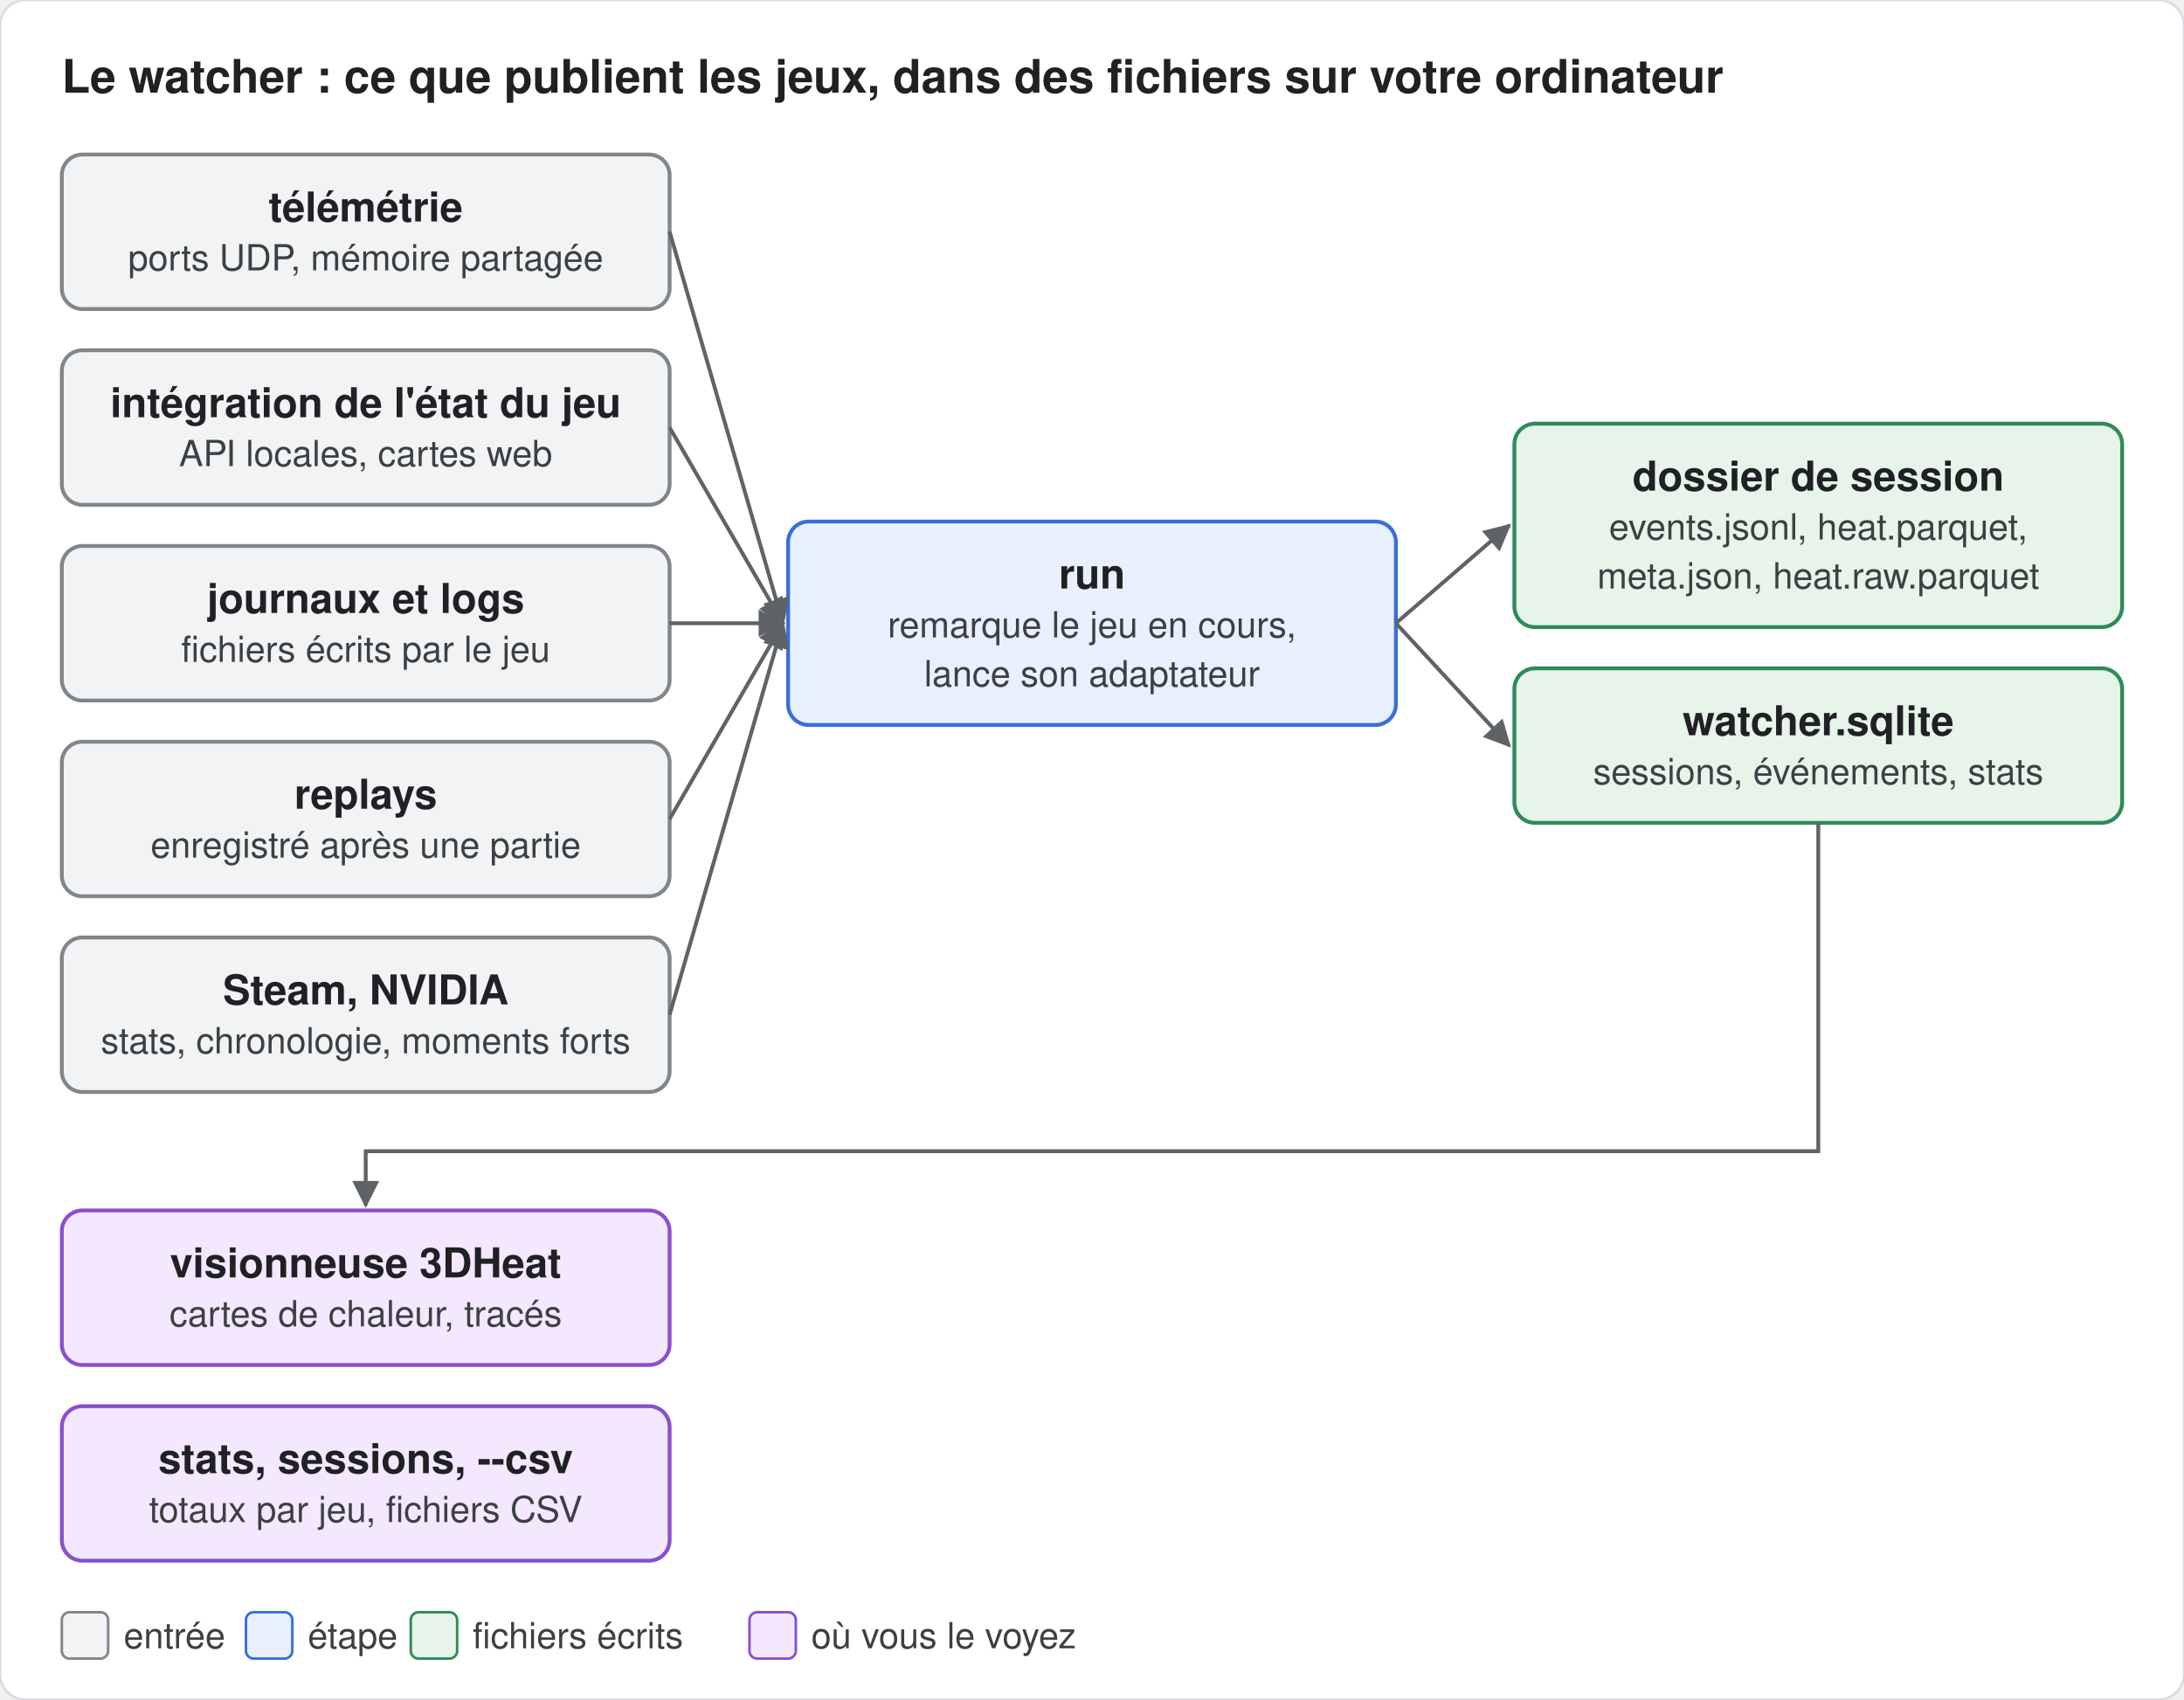
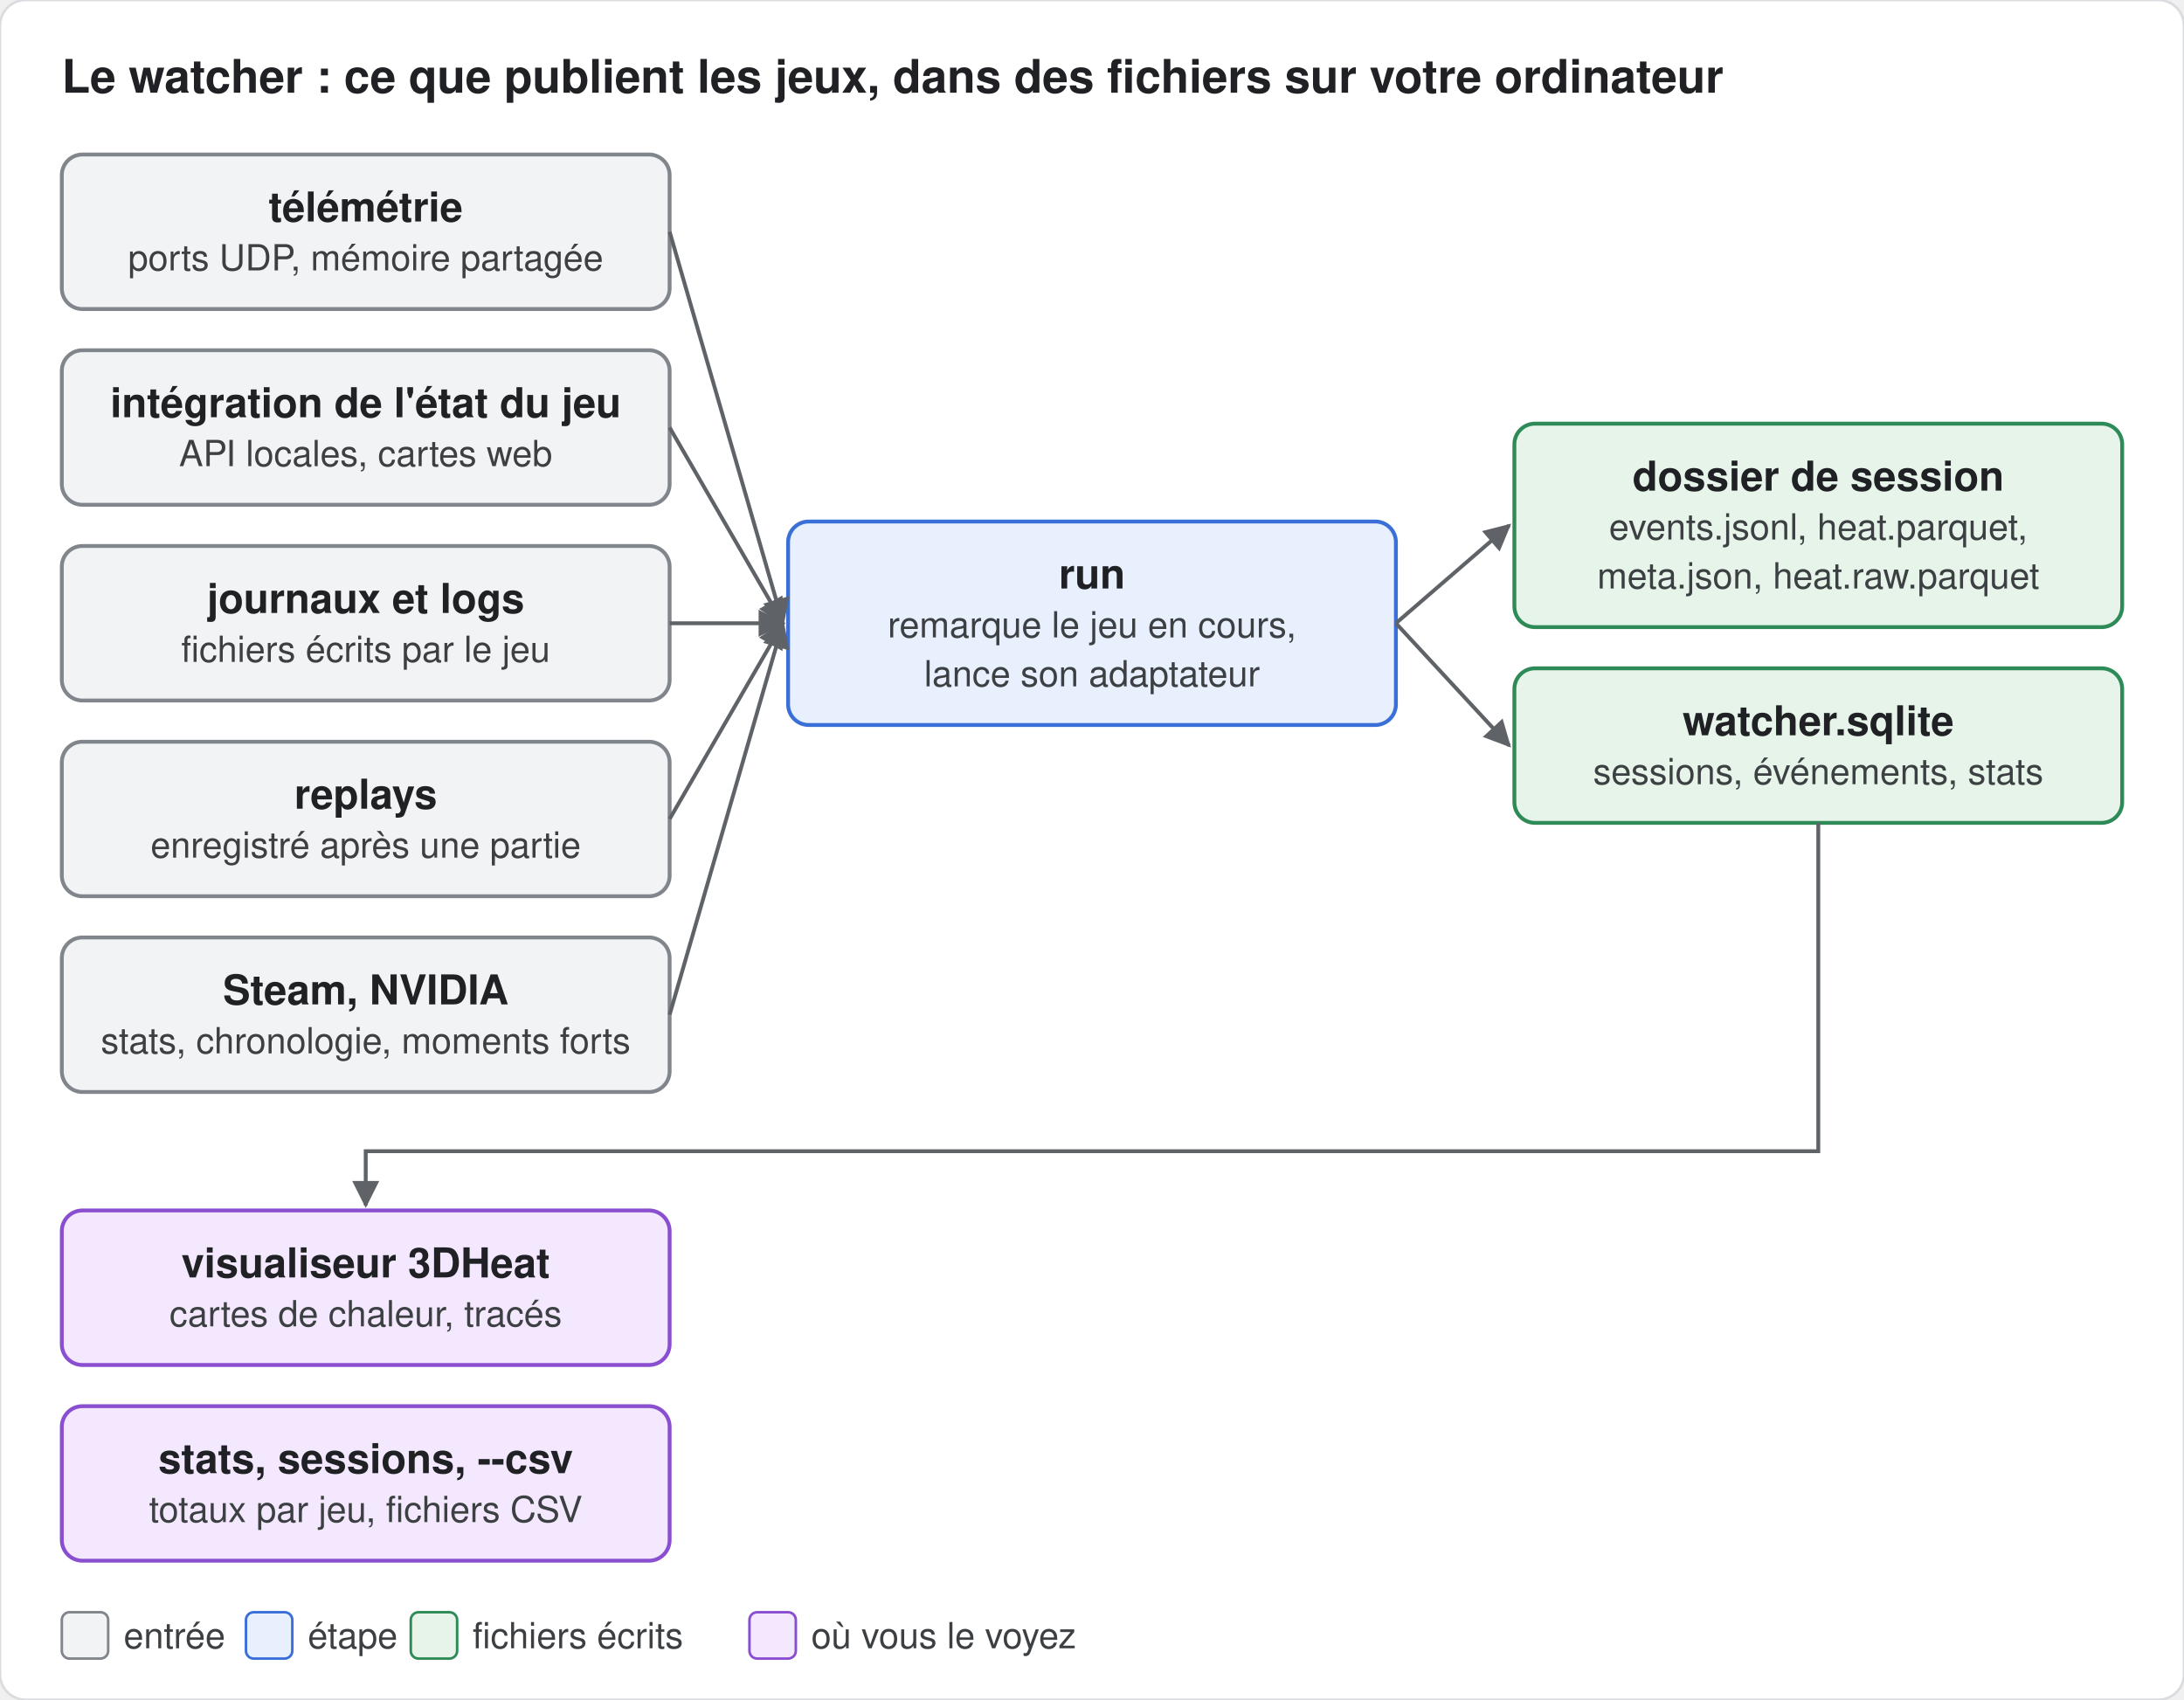
<svg xmlns="http://www.w3.org/2000/svg" width="848" height="660" viewBox="0 0 848 660" font-family="Segoe UI,Helvetica,Arial,sans-serif" role="img" aria-label="The watcher: what games publish, into files on your machine">
  <defs>
    <marker id="a" viewBox="0 0 10 10" refX="9" refY="5" markerWidth="7" markerHeight="7" orient="auto">
      <path d="M0,0 L10,5 L0,10 z" fill="#5f6368" />
    </marker>
  </defs>
  <rect width="848" height="660" rx="10" fill="#ffffff" stroke="#dadce0" />
  <text x="24" y="36" font-size="18" font-weight="600" fill="#202124">Le watcher : ce que publient les jeux, dans des fichiers sur votre ordinateur</text>
  <rect x="24" y="60.0" width="236" height="60" rx="8" fill="#f1f3f4" stroke="#80868b" stroke-width="1.5" />
  <text x="142.0" y="86.0" text-anchor="middle" font-weight="600" font-size="16" fill="#202124">télémétrie</text>
  <text x="142.0" y="105.0" text-anchor="middle" font-size="14" fill="#3c4043">ports UDP, mémoire partagée</text>
  <rect x="24" y="136.0" width="236" height="60" rx="8" fill="#f1f3f4" stroke="#80868b" stroke-width="1.5" />
  <text x="142.0" y="162.0" text-anchor="middle" font-weight="600" font-size="16" fill="#202124">intégration de l'état du jeu</text>
  <text x="142.0" y="181.0" text-anchor="middle" font-size="14" fill="#3c4043">API locales, cartes web</text>
  <rect x="24" y="212.0" width="236" height="60" rx="8" fill="#f1f3f4" stroke="#80868b" stroke-width="1.5" />
  <text x="142.0" y="238.0" text-anchor="middle" font-weight="600" font-size="16" fill="#202124">journaux et logs</text>
  <text x="142.0" y="257.0" text-anchor="middle" font-size="14" fill="#3c4043">fichiers écrits par le jeu</text>
  <rect x="24" y="288.0" width="236" height="60" rx="8" fill="#f1f3f4" stroke="#80868b" stroke-width="1.5" />
  <text x="142.0" y="314.0" text-anchor="middle" font-weight="600" font-size="16" fill="#202124">replays</text>
  <text x="142.0" y="333.0" text-anchor="middle" font-size="14" fill="#3c4043">enregistré après une partie</text>
  <rect x="24" y="364.0" width="236" height="60" rx="8" fill="#f1f3f4" stroke="#80868b" stroke-width="1.5" />
  <text x="142.0" y="390.0" text-anchor="middle" font-weight="600" font-size="16" fill="#202124">Steam, NVIDIA</text>
  <text x="142.0" y="409.0" text-anchor="middle" font-size="14" fill="#3c4043">stats, chronologie, moments forts</text>
  <rect x="306" y="202.5" width="236" height="79" rx="8" fill="#e8f0fe" stroke="#3b6fd8" stroke-width="1.5" />
  <text x="424.0" y="228.5" text-anchor="middle" font-weight="600" font-size="16" fill="#202124">run</text>
  <text x="424.0" y="247.5" text-anchor="middle" font-size="14" fill="#3c4043">remarque le jeu en cours,</text>
  <text x="424.0" y="266.5" text-anchor="middle" font-size="14" fill="#3c4043">lance son adaptateur</text>
  <rect x="588" y="164.5" width="236" height="79" rx="8" fill="#e6f4ea" stroke="#2e8b57" stroke-width="1.5" />
  <text x="706.0" y="190.5" text-anchor="middle" font-weight="600" font-size="16" fill="#202124">dossier de session</text>
  <text x="706.0" y="209.5" text-anchor="middle" font-size="14" fill="#3c4043">events.jsonl, heat.parquet,</text>
  <text x="706.0" y="228.5" text-anchor="middle" font-size="14" fill="#3c4043">meta.json, heat.raw.parquet</text>
  <rect x="588" y="259.5" width="236" height="60" rx="8" fill="#e6f4ea" stroke="#2e8b57" stroke-width="1.5" />
  <text x="706.0" y="285.5" text-anchor="middle" font-weight="600" font-size="16" fill="#202124">watcher.sqlite</text>
  <text x="706.0" y="304.5" text-anchor="middle" font-size="14" fill="#3c4043">sessions, événements, stats</text>
  <line x1="260" y1="90.0" x2="304" y2="242.0" stroke="#5f6368" stroke-width="1.5" marker-end="url(#a)" />
  <line x1="260" y1="166.0" x2="304" y2="242.0" stroke="#5f6368" stroke-width="1.5" marker-end="url(#a)" />
  <line x1="260" y1="242.0" x2="304" y2="242.0" stroke="#5f6368" stroke-width="1.5" marker-end="url(#a)" />
  <line x1="260" y1="318.0" x2="304" y2="242.0" stroke="#5f6368" stroke-width="1.5" marker-end="url(#a)" />
  <line x1="260" y1="394.0" x2="304" y2="242.0" stroke="#5f6368" stroke-width="1.5" marker-end="url(#a)" />
  <line x1="542" y1="242.0" x2="586" y2="204.0" stroke="#5f6368" stroke-width="1.5" marker-end="url(#a)" />
  <line x1="542" y1="242.0" x2="586" y2="289.5" stroke="#5f6368" stroke-width="1.5" marker-end="url(#a)" />
  <path d="M706.0,319.5 V447.0 H142.0 V468.0" fill="none" stroke="#5f6368" stroke-width="1.5" marker-end="url(#a)" />
  <rect x="24" y="470.0" width="236" height="60" rx="8" fill="#f3e8fd" stroke="#8a4fd0" stroke-width="1.5" />
-   <text x="142.0" y="496.0" text-anchor="middle" font-weight="600" font-size="16" fill="#202124">visionneuse 3DHeat</text>
+   <text x="142.0" y="496.0" text-anchor="middle" font-weight="600" font-size="16" fill="#202124">visualiseur 3DHeat</text>
  <text x="142.0" y="515.0" text-anchor="middle" font-size="14" fill="#3c4043">cartes de chaleur, tracés</text>
  <rect x="24" y="546.0" width="236" height="60" rx="8" fill="#f3e8fd" stroke="#8a4fd0" stroke-width="1.5" />
  <text x="142.0" y="572.0" text-anchor="middle" font-weight="600" font-size="16" fill="#202124">stats, sessions, --csv</text>
  <text x="142.0" y="591.0" text-anchor="middle" font-size="14" fill="#3c4043">totaux par jeu, fichiers CSV</text>
  <rect x="24" y="626" width="18" height="18" rx="3" fill="#f1f3f4" stroke="#80868b" />
  <text x="48" y="640" font-size="14" fill="#3c4043">entrée</text>
  <rect x="95.5" y="626" width="18" height="18" rx="3" fill="#e8f0fe" stroke="#3b6fd8" />
  <text x="119.5" y="640" font-size="14" fill="#3c4043">étape</text>
  <rect x="159.5" y="626" width="18" height="18" rx="3" fill="#e6f4ea" stroke="#2e8b57" />
  <text x="183.5" y="640" font-size="14" fill="#3c4043">fichiers écrits</text>
  <rect x="291.0" y="626" width="18" height="18" rx="3" fill="#f3e8fd" stroke="#8a4fd0" />
  <text x="315.0" y="640" font-size="14" fill="#3c4043">où vous le voyez</text>
</svg>
